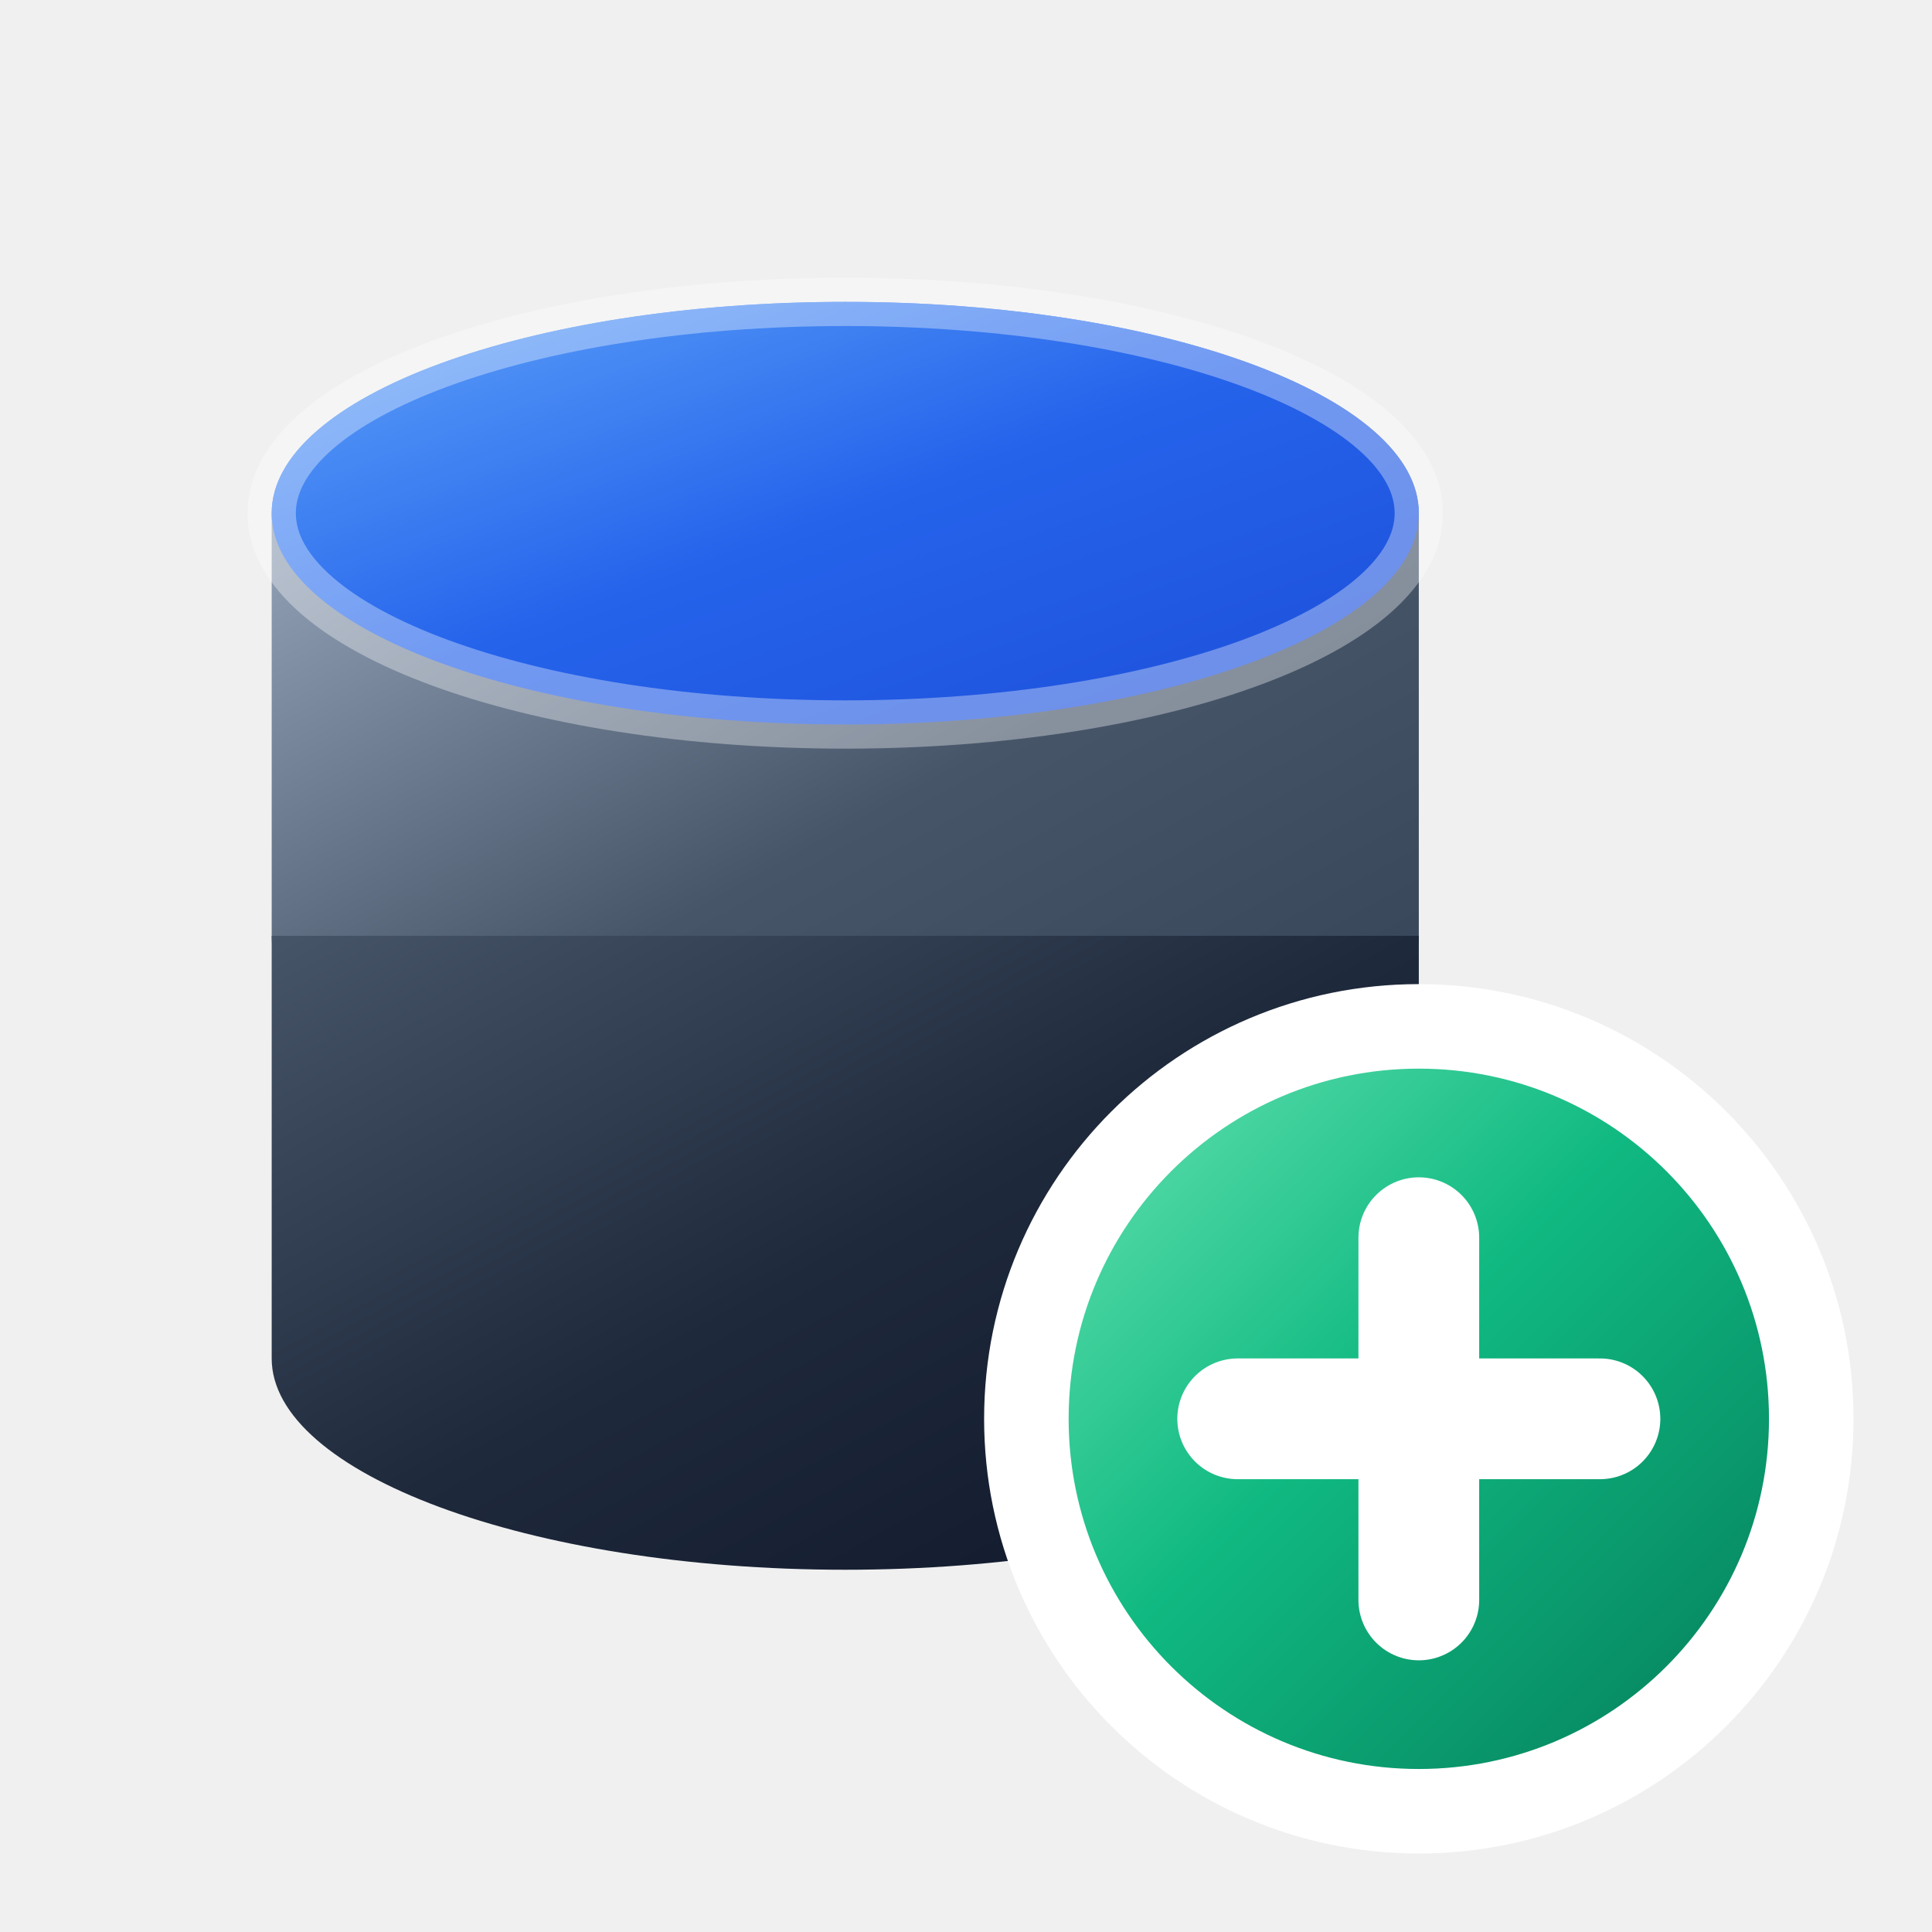
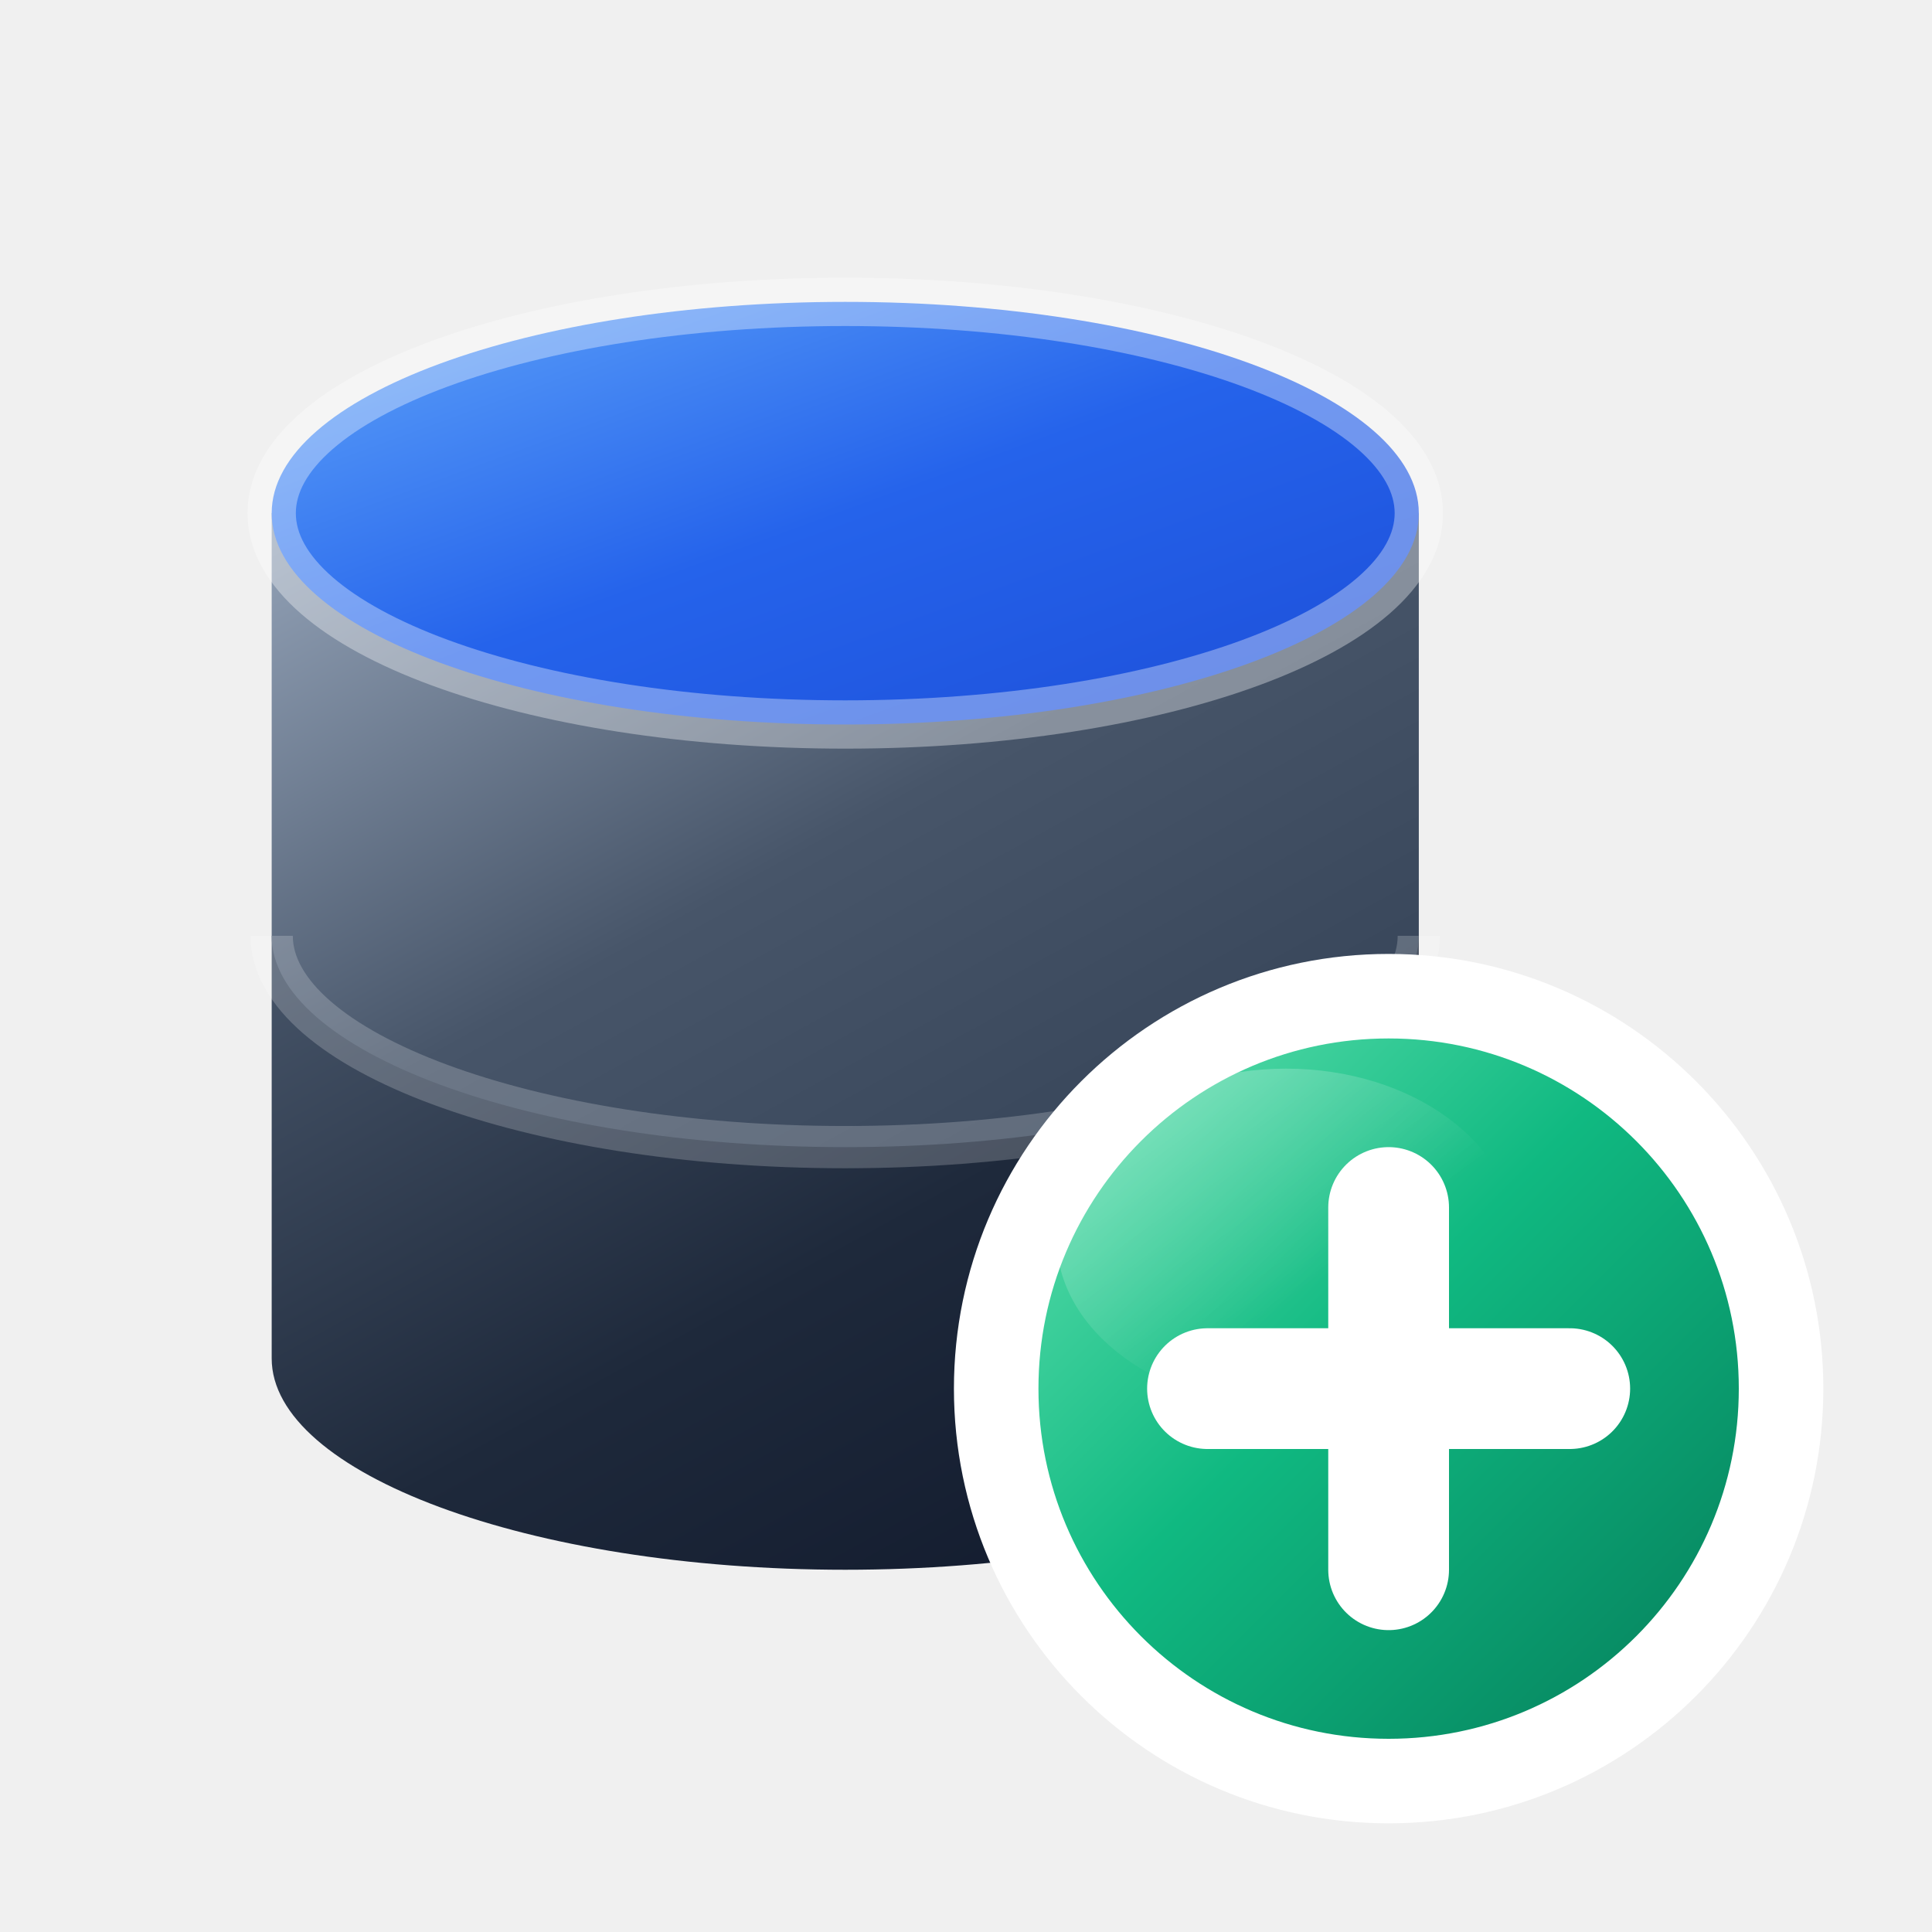
<svg xmlns="http://www.w3.org/2000/svg" width="32" height="32" viewBox="0 0 32 32" fill="none">
  <defs>
    <linearGradient id="gEmerald" x1="0%" y1="0%" x2="100%" y2="100%">
      <stop offset="0%" stop-color="#6EE7B7" />
      <stop offset="45%" stop-color="#10B981" />
      <stop offset="100%" stop-color="#047857" />
    </linearGradient>
    <linearGradient id="gBlue" x1="0%" y1="0%" x2="100%" y2="100%">
      <stop offset="0%" stop-color="#60A5FA" />
      <stop offset="50%" stop-color="#2563EB" />
      <stop offset="100%" stop-color="#1D4ED8" />
    </linearGradient>
    <linearGradient id="gCyan" x1="0%" y1="0%" x2="100%" y2="100%">
      <stop offset="0%" stop-color="#38BDF8" />
      <stop offset="55%" stop-color="#0284C7" />
      <stop offset="100%" stop-color="#0369A1" />
    </linearGradient>
    <linearGradient id="gViolet" x1="0%" y1="0%" x2="100%" y2="100%">
      <stop offset="0%" stop-color="#C4B5FD" />
      <stop offset="45%" stop-color="#8B5CF6" />
      <stop offset="100%" stop-color="#5B21B6" />
    </linearGradient>
    <linearGradient id="gAmber" x1="0%" y1="0%" x2="100%" y2="100%">
      <stop offset="0%" stop-color="#FDE68A" />
      <stop offset="45%" stop-color="#F59E0B" />
      <stop offset="100%" stop-color="#B45309" />
    </linearGradient>
    <linearGradient id="gRed" x1="0%" y1="0%" x2="100%" y2="100%">
      <stop offset="0%" stop-color="#FCA5A5" />
      <stop offset="45%" stop-color="#EF4444" />
      <stop offset="100%" stop-color="#B91C1C" />
    </linearGradient>
    <linearGradient id="gSlate" x1="0%" y1="0%" x2="100%" y2="100%">
      <stop offset="0%" stop-color="#94A3B8" />
      <stop offset="50%" stop-color="#475569" />
      <stop offset="100%" stop-color="#334155" />
    </linearGradient>
    <linearGradient id="gDarkSlate" x1="0%" y1="0%" x2="100%" y2="100%">
      <stop offset="0%" stop-color="#475569" />
      <stop offset="50%" stop-color="#1E293B" />
      <stop offset="100%" stop-color="#0F172A" />
    </linearGradient>
    <linearGradient id="gShine" x1="0%" y1="0%" x2="100%" y2="100%">
      <stop offset="0%" stop-color="#FFFFFF" stop-opacity="0.35" />
      <stop offset="60%" stop-color="#FFFFFF" stop-opacity="0" />
    </linearGradient>
  </defs>
-   <ellipse cx="14" cy="8.5" rx="9.5" ry="3.5" fill="url(#gBlue)" />
+   <path d="M4.5 15.5V22.5C4.5 24.4 8.75 26 14 26C19.25 26 23.5 24.4 23.5 22.5V15.5" fill="url(#gDarkSlate)" />
  <path d="M4.5 8.5V15.5C4.5 17.4 8.75 19 14 19C19.25 19 23.5 17.4 23.5 15.5V8.5" fill="url(#gSlate)" />
-   <path d="M4.5 15.5V22.5C4.5 24.4 8.75 26 14 26C19.25 26 23.5 24.4 23.5 22.5V15.5" fill="url(#gDarkSlate)" />
  <ellipse cx="14" cy="8.5" rx="9.5" ry="3.5" fill="url(#gBlue)" stroke="#FFFFFF" stroke-opacity="0.35" stroke-width="0.8" />
-   <circle cx="23.5" cy="23.5" r="6.5" fill="url(#gEmerald)" stroke="#FFFFFF" stroke-width="1.4" />
-   <path d="M23.5 20.5V26.5M20.5 23.5H26.5" stroke="#FFFFFF" stroke-width="2" stroke-linecap="round" />
+   <path d="M4.5 15.5C4.5 17.4 8.75 19 14 19C19.25 19 23.5 17.4 23.5 15.5" stroke="#FFFFFF" stroke-opacity="0.2" stroke-width="0.7" />
+   <circle cx="23" cy="23" r="6.5" fill="url(#gEmerald)" stroke="#FFFFFF" stroke-width="1.4" />
+   <ellipse cx="21.3" cy="20.5" rx="3.8" ry="2.8" fill="url(#gShine)" />
+   <path d="M23 20V26M20 23H26" stroke="#FFFFFF" stroke-width="2" stroke-linecap="round" />
</svg>
